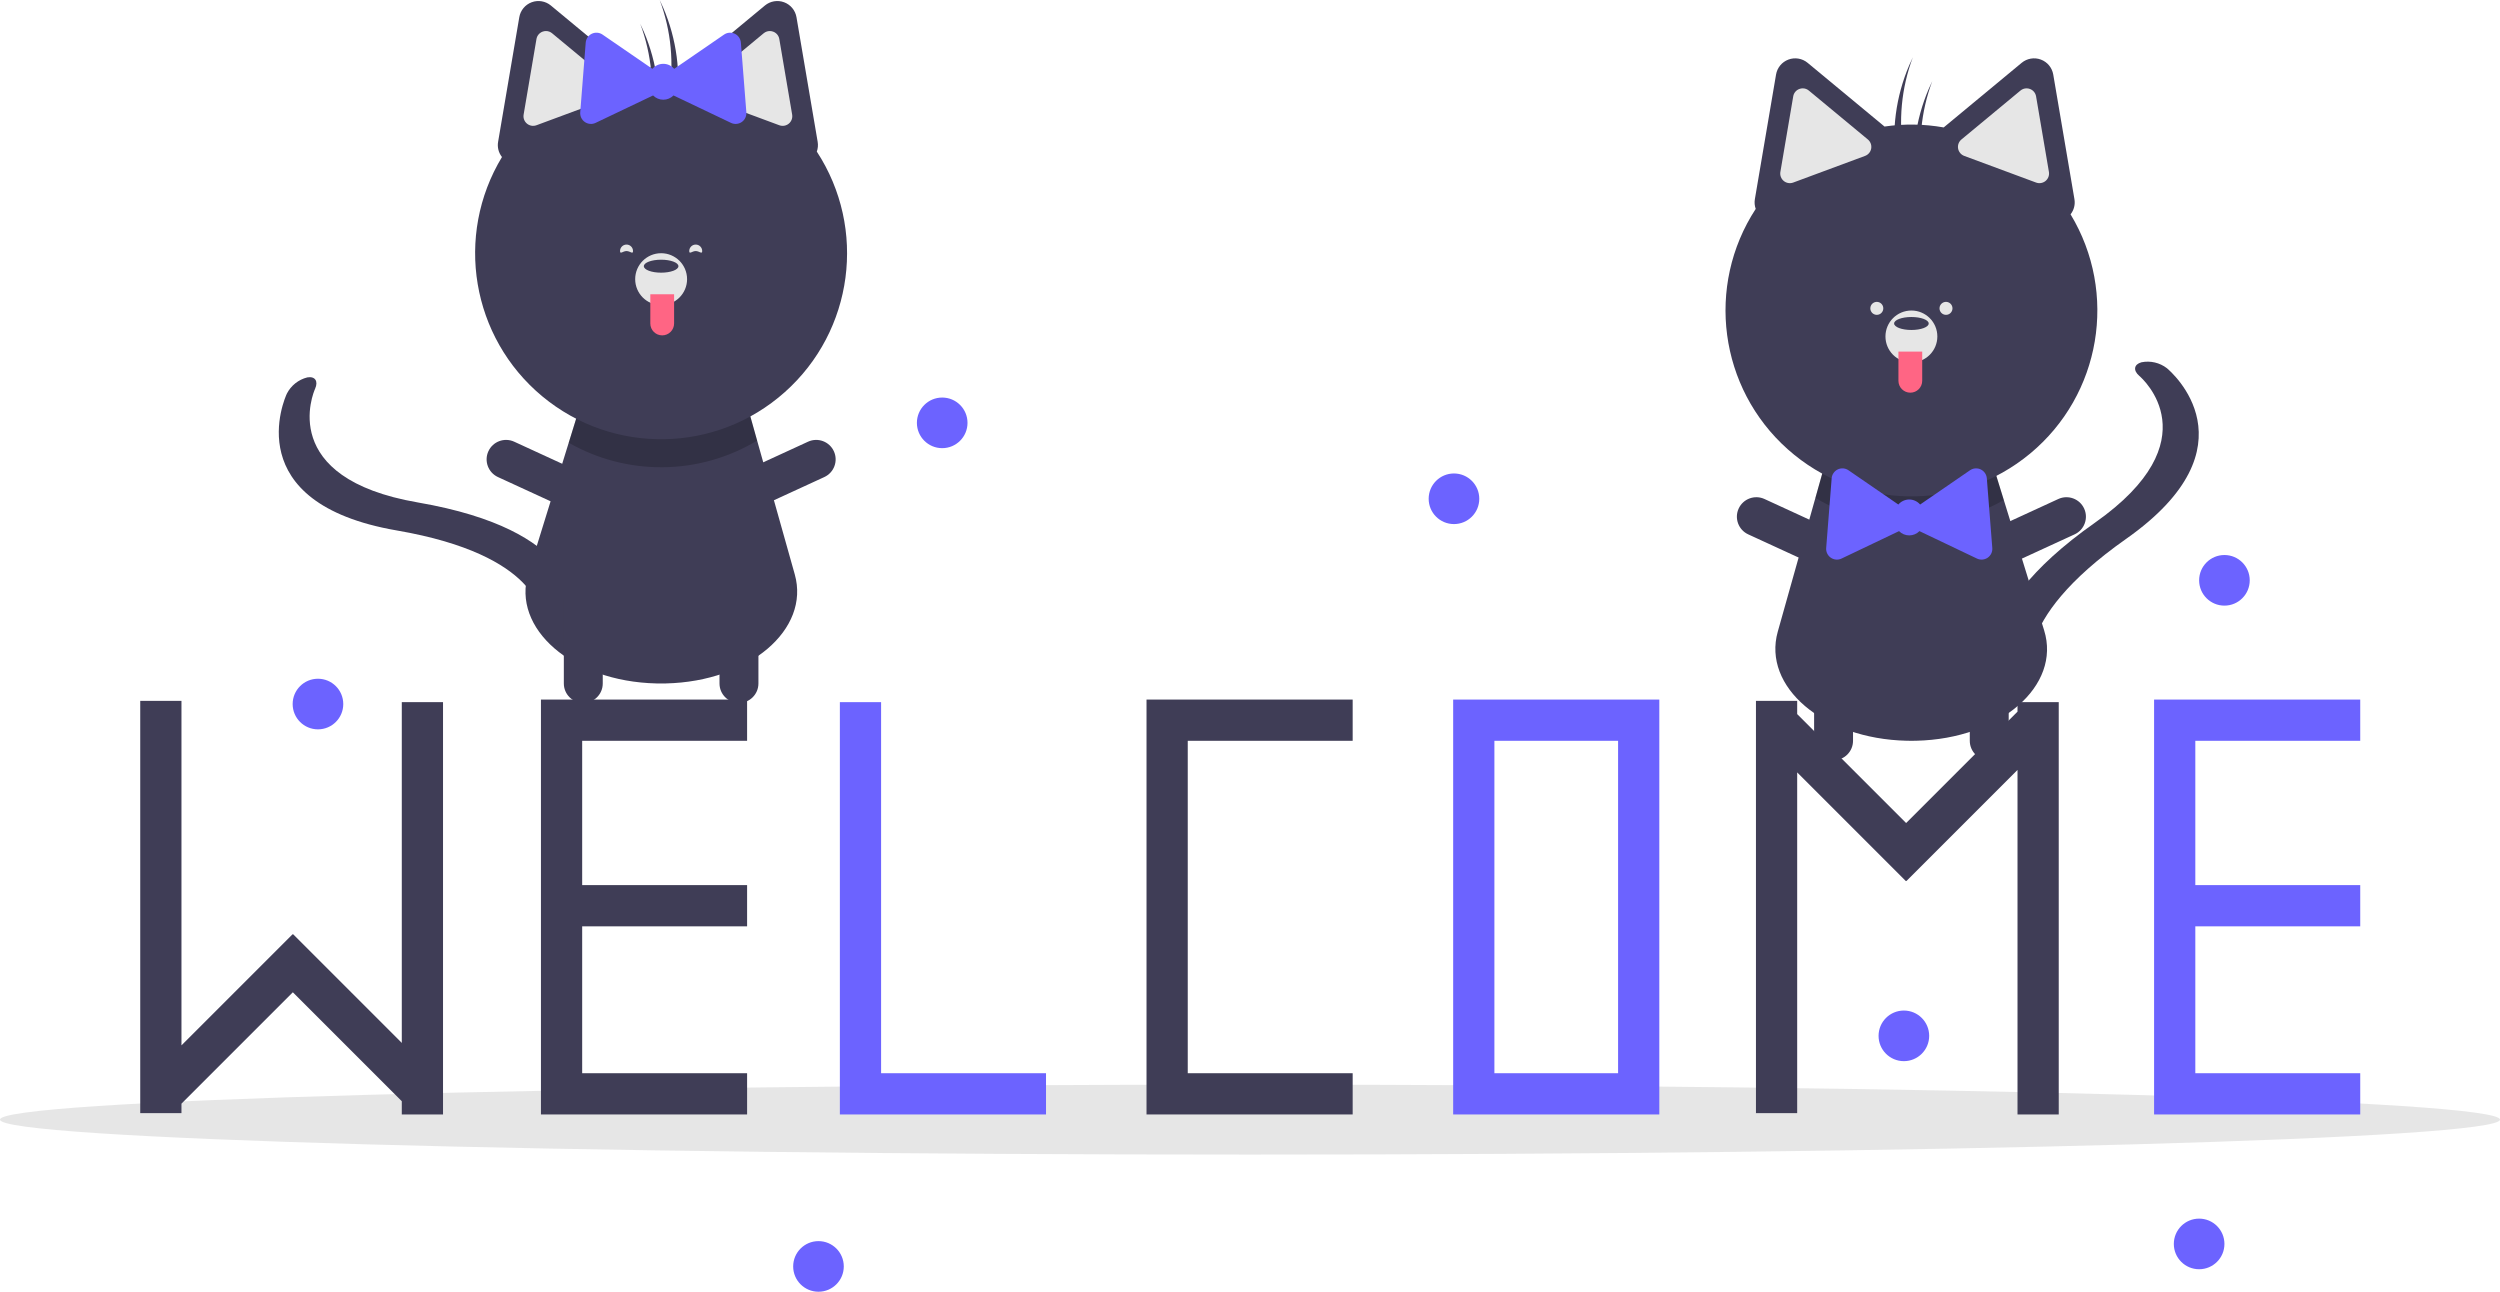
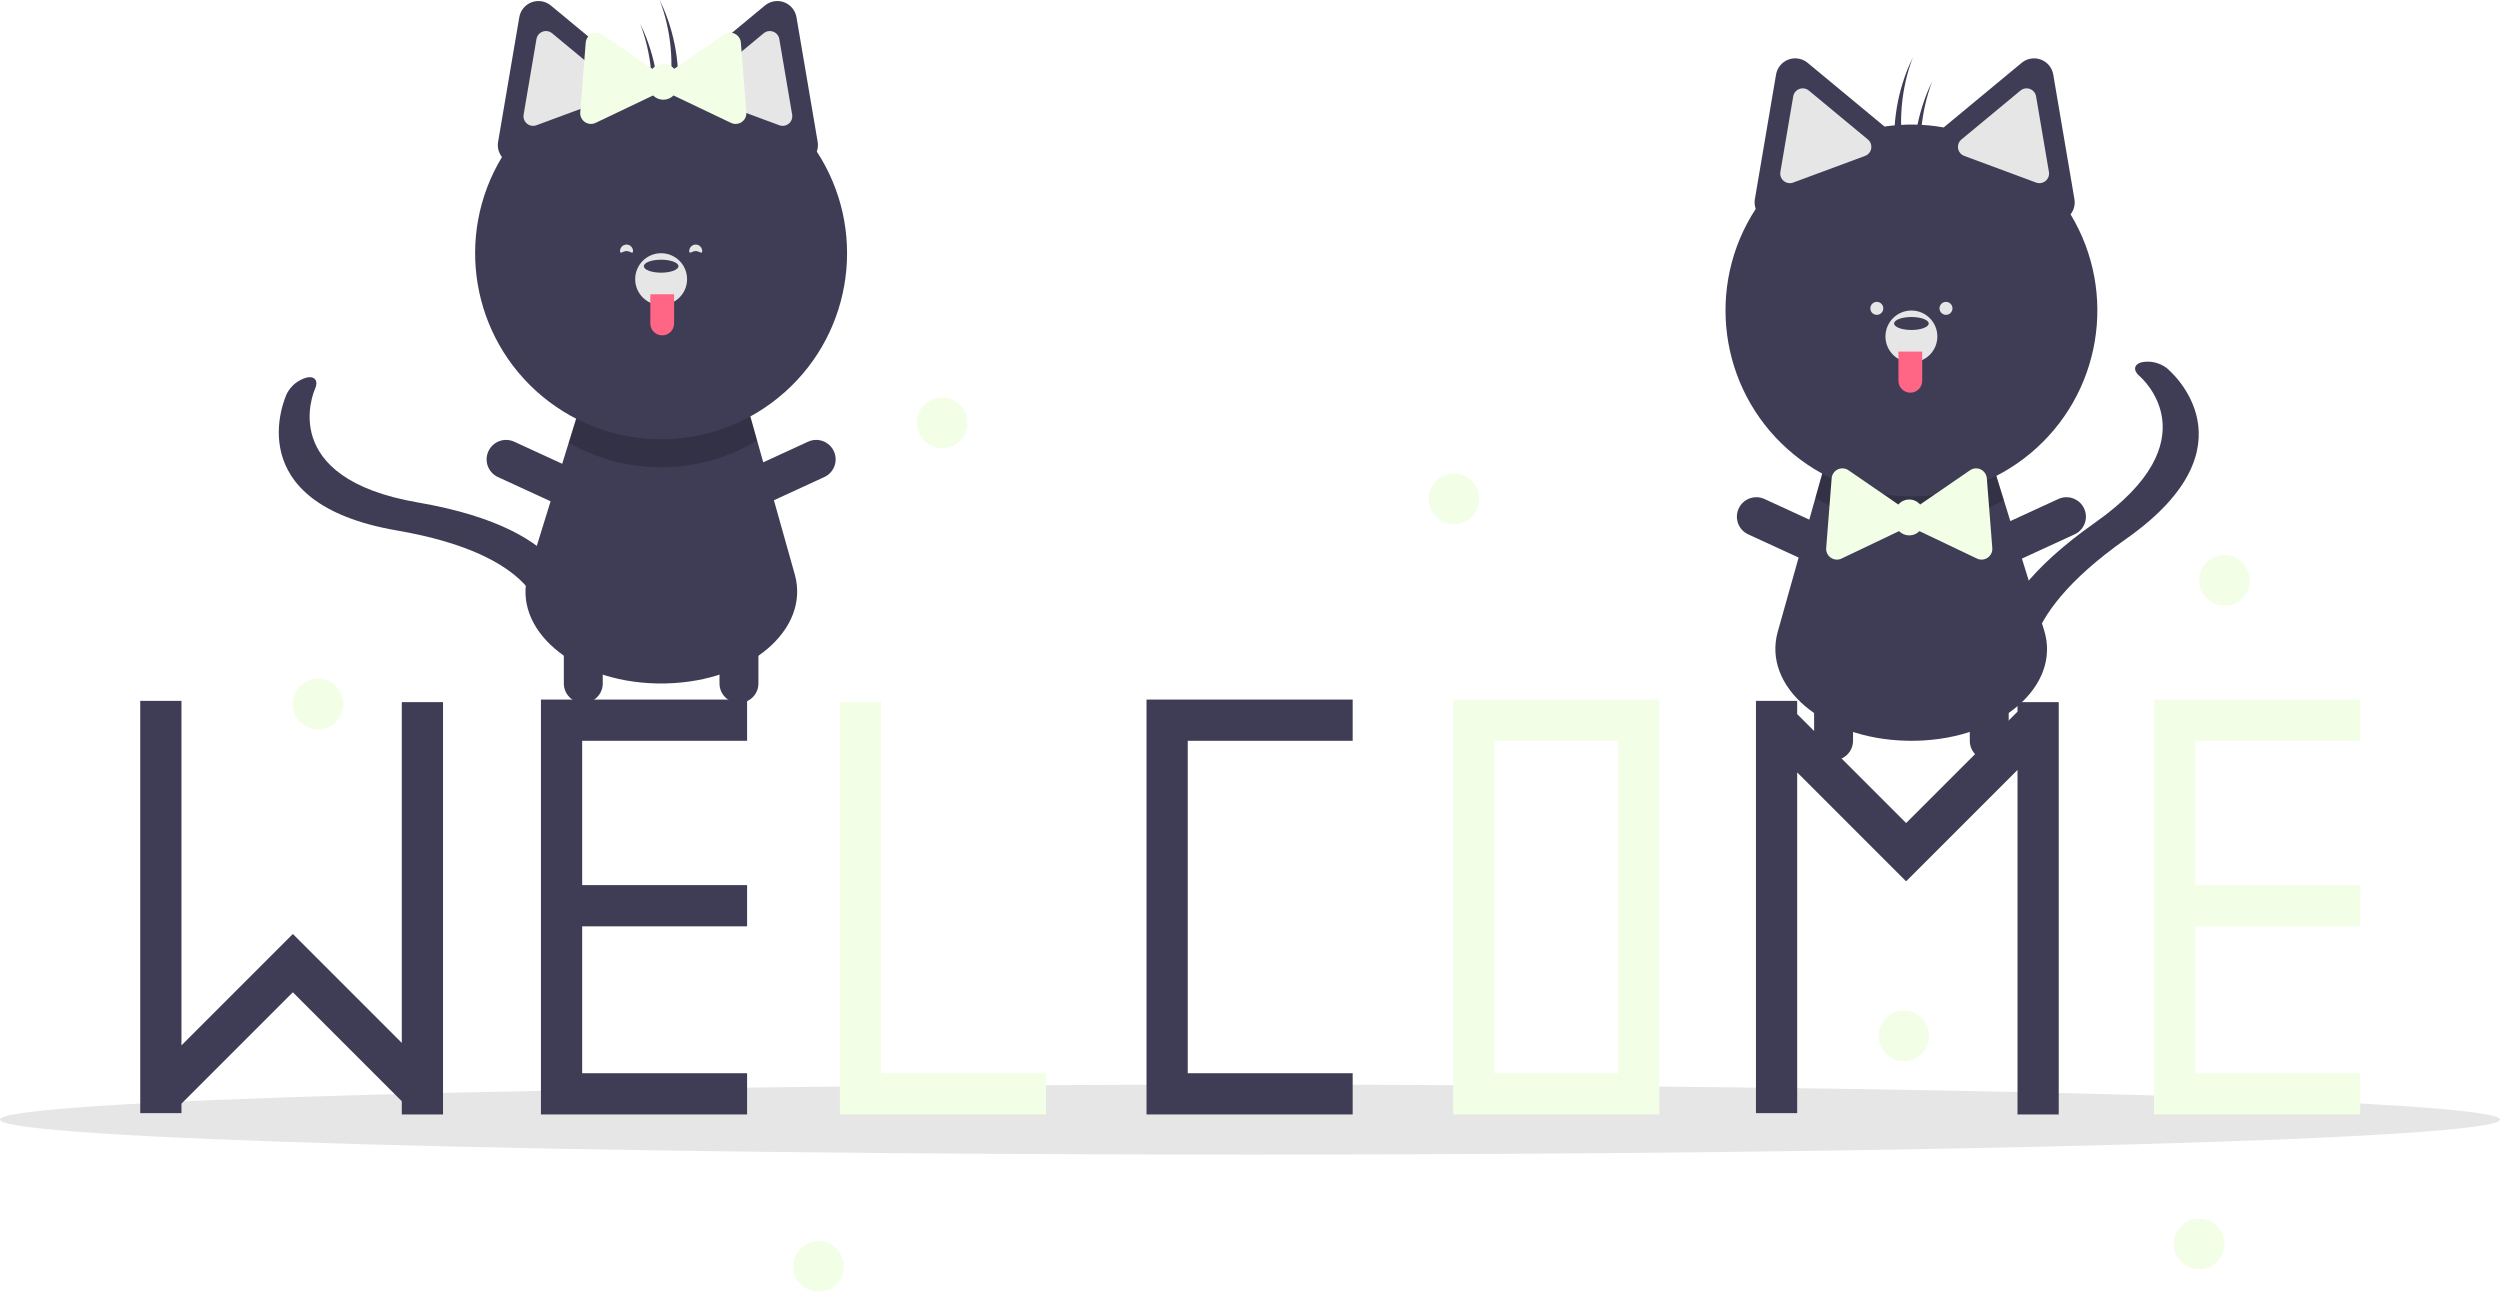
<svg xmlns="http://www.w3.org/2000/svg" data-name="Layer 1" width="889.076" height="459.38" viewBox="0 0 889.076 459.38">
  <ellipse cx="444.538" cy="398.169" rx="444.538" ry="12.435" fill="#e6e6e6" />
  <path d="M836.907,483.742c-.561.008-1.123.015-1.692.015s-1.13-.008-1.692-.015c-29.757-.677-51.326-19.269-45.836-38.777l13.387-47.589,3.383-12.041,59.976,1.023,3.645,11.78,14.348,46.366C888.502,464.119,866.934,483.065,836.907,483.742Z" transform="translate(-155.4622 -220.3102)" fill="#3f3d56" />
  <path d="M868.079,398.137a66.201,66.201,0,0,1-67.004-.761l3.383-12.041,59.976,1.023Z" transform="translate(-155.4622 -220.3102)" opacity="0.2" />
  <path d="M865.548,446.544c2.591-9.656,11.106-23.585,34.987-40.38,41.648-29.294,16.803-51.259,15.727-52.18-2.258-1.93-1.925-4.098.775-4.839a11.224,11.224,0,0,1,9.034,2.103c1.348,1.115,32.459,27.683-14.537,60.734-42.295,29.75-33.302,49.169-33.199,49.355,1.133,2.077-.684,3.739-4.063,3.716s-7.039-1.723-8.176-3.797C865.856,460.818,863.135,455.533,865.548,446.544Z" transform="translate(-155.4622 -220.3102)" fill="#3f3d56" />
  <path d="M807.534,490.677a6.92,6.92,0,0,1-6.92-6.92V453.769a6.92,6.92,0,0,1,13.841,0v29.988A6.92,6.92,0,0,1,807.534,490.677Z" transform="translate(-155.4622 -220.3102)" fill="#3f3d56" />
  <path d="M813.602,419.484a6.92,6.92,0,0,1-9.179,3.394l-27.243-12.534a6.92,6.92,0,0,1,5.785-12.574l27.243,12.534A6.92,6.92,0,0,1,813.602,419.484Z" transform="translate(-155.4622 -220.3102)" fill="#3f3d56" />
  <path d="M856.829,419.484a6.92,6.92,0,0,0,9.179,3.394l27.243-12.534a6.92,6.92,0,0,0-5.785-12.574l-27.243,12.534A6.92,6.92,0,0,0,856.829,419.484Z" transform="translate(-155.4622 -220.3102)" fill="#3f3d56" />
  <path d="M862.897,490.677a6.92,6.92,0,0,0,6.92-6.92V453.769a6.92,6.92,0,1,0-13.841,0v29.988A6.92,6.92,0,0,0,862.897,490.677Z" transform="translate(-155.4622 -220.3102)" fill="#3f3d56" />
  <path d="M891.818,296.535a6.806,6.806,0,0,0,1.373-5.408l-3.766-22.157-3.766-22.157a6.913,6.913,0,0,0-11.226-4.164L857.127,256.988l-10.426,8.64a65.694,65.694,0,0,0-21.047-.317l-10.043-8.322-17.305-14.34a6.913,6.913,0,0,0-11.226,4.164l-3.766,22.157-3.766,22.157a6.844,6.844,0,0,0,.301,3.474,66.118,66.118,0,1,0,111.969,1.935Z" transform="translate(-155.4622 -220.3102)" fill="#3f3d56" />
  <path d="M796.572,251.728a3.447,3.447,0,0,0-1.202.218,3.388,3.388,0,0,0-2.184,2.635L788.618,281.451a3.423,3.423,0,0,0,4.565,3.782l25.553-9.479a3.422,3.422,0,0,0,.993-5.844l-0-.001-20.985-17.39A3.392,3.392,0,0,0,796.572,251.728Z" transform="translate(-155.4622 -220.3102)" fill="#e6e6e6" />
  <path d="M876.167,251.728a3.392,3.392,0,0,0-2.172.792l-20.986,17.391a3.422,3.422,0,0,0,.993,5.844l25.553,9.479a3.423,3.423,0,0,0,4.565-3.782l-4.567-26.87a3.388,3.388,0,0,0-2.184-2.635A3.447,3.447,0,0,0,876.167,251.728Z" transform="translate(-155.4622 -220.3102)" fill="#e6e6e6" />
  <circle cx="679.753" cy="119.658" r="9.227" fill="#e6e6e6" />
  <ellipse cx="679.753" cy="115.044" rx="6.151" ry="2.307" fill="#3f3d56" />
  <path d="M675.14,125.04H683.598a0,0,0,0,1,0,0v10.38a4.229,4.229,0,0,1-4.229,4.229h0a4.229,4.229,0,0,1-4.229-4.229V125.04a0,0,0,0,1,0,0Z" fill="#ff6584" />
  <path d="M835.729,240.69c-.444.92-.874,1.849-1.279,2.798a65.818,65.818,0,0,0-4.651,35.344c.866-1.256,1.776-2.565,2.701-3.888A65.775,65.775,0,0,1,835.729,240.69Z" transform="translate(-155.4622 -220.3102)" fill="#3f3d56" />
  <path d="M842.649,249.148c-.444.92-.874,1.849-1.279,2.798A65.818,65.818,0,0,0,836.719,287.29c.866-1.256,1.776-2.565,2.701-3.888A65.775,65.775,0,0,1,842.649,249.148Z" transform="translate(-155.4622 -220.3102)" fill="#3f3d56" />
-   <path d="M863.985,415.199l-.975-12.398-.975-12.398a3.825,3.825,0,0,0-5.98-2.853l-10.25,7.043-7.485,5.143a5.095,5.095,0,0,0-7.749,0l-7.485-5.143L812.838,387.55a3.825,3.825,0,0,0-5.98,2.853l-.975,12.398-.975,12.398a3.825,3.825,0,0,0,5.461,3.752l11.224-5.355,9.223-4.4a5.101,5.101,0,0,0,7.262,0l9.223,4.4,11.224,5.355A3.825,3.825,0,0,0,863.985,415.199Z" transform="translate(-155.4622 -220.3102)" fill="#6c63ff" />
+   <path d="M863.985,415.199l-.975-12.398-.975-12.398a3.825,3.825,0,0,0-5.98-2.853l-10.25,7.043-7.485,5.143a5.095,5.095,0,0,0-7.749,0l-7.485-5.143L812.838,387.55a3.825,3.825,0,0,0-5.98,2.853l-.975,12.398-.975,12.398a3.825,3.825,0,0,0,5.461,3.752l11.224-5.355,9.223-4.4a5.101,5.101,0,0,0,7.262,0l9.223,4.4,11.224,5.355A3.825,3.825,0,0,0,863.985,415.199Z" transform="translate(-155.4622 -220.3102)" fill="#f3fee7" />
  <circle cx="667.451" cy="109.662" r="2.307" fill="#e6e6e6" />
  <circle cx="692.056" cy="109.662" r="2.307" fill="#e6e6e6" />
  <path d="M388.888,463.362c.561.008,1.123.015,1.692.015s1.13-.008,1.692-.015c29.757-.677,51.326-19.269,45.836-38.777l-13.387-47.589L421.336,364.955l-59.976,1.023-3.645,11.78-14.348,46.366C337.293,443.739,358.861,462.685,388.888,463.362Z" transform="translate(-155.4622 -220.3102)" fill="#3f3d56" />
  <path d="M357.715,377.758a66.201,66.201,0,0,0,67.004-.761L421.336,364.955l-59.976,1.023Z" transform="translate(-155.4622 -220.3102)" opacity="0.2" />
  <path d="M352.962,420.524c-6.473-7.619-20.13-16.565-48.9-21.526-50.177-8.656-37.121-39.139-36.542-40.432,1.215-2.711-.014-4.527-2.771-4.041a11.224,11.224,0,0,0-7.266,5.766c-.741,1.585-17.492,38.91,39.127,48.673,50.957,8.79,51.139,30.19,51.125,30.403-.136,2.362,2.218,3.087,5.263,1.62s5.625-4.569,5.765-6.931C358.791,433.557,358.99,427.616,352.962,420.524Z" transform="translate(-155.4622 -220.3102)" fill="#3f3d56" />
  <path d="M418.261,470.298a6.92,6.92,0,0,0,6.92-6.92V433.389a6.92,6.92,0,0,0-13.841,0v29.988A6.92,6.92,0,0,0,418.261,470.298Z" transform="translate(-155.4622 -220.3102)" fill="#3f3d56" />
  <path d="M412.193,399.105a6.92,6.92,0,0,0,9.179,3.394l27.243-12.534a6.92,6.92,0,1,0-5.785-12.574l-27.243,12.534A6.92,6.92,0,0,0,412.193,399.105Z" transform="translate(-155.4622 -220.3102)" fill="#3f3d56" />
  <path d="M368.966,399.105a6.92,6.92,0,0,1-9.179,3.394l-27.243-12.534a6.92,6.92,0,1,1,5.785-12.574l27.243,12.534A6.92,6.92,0,0,1,368.966,399.105Z" transform="translate(-155.4622 -220.3102)" fill="#3f3d56" />
  <path d="M362.898,470.298a6.92,6.92,0,0,1-6.92-6.92V433.389a6.92,6.92,0,0,1,13.841,0v29.988A6.92,6.92,0,0,1,362.898,470.298Z" transform="translate(-155.4622 -220.3102)" fill="#3f3d56" />
  <path d="M445.947,274.221a6.844,6.844,0,0,0,.301-3.474l-3.766-22.157-3.766-22.157a6.913,6.913,0,0,0-11.226-4.164l-17.305,14.34L400.141,244.931a65.694,65.694,0,0,0-21.047.317l-10.426-8.64-17.305-14.34a6.913,6.913,0,0,0-11.226,4.164L336.37,248.59l-3.766,22.157a6.806,6.806,0,0,0,1.373,5.408,66.137,66.137,0,1,0,111.969-1.935Z" transform="translate(-155.4622 -220.3102)" fill="#3f3d56" />
  <path d="M427.051,232.14,406.066,249.53l-0.0.001a3.422,3.422,0,0,0,.993,5.844l25.553,9.479a3.423,3.423,0,0,0,4.565-3.782l-4.567-26.87a3.388,3.388,0,0,0-2.184-2.635,3.447,3.447,0,0,0-1.202-.218A3.392,3.392,0,0,0,427.051,232.14Z" transform="translate(-155.4622 -220.3102)" fill="#e6e6e6" />
  <path d="M348.427,231.566a3.388,3.388,0,0,0-2.184,2.635l-4.567,26.87a3.423,3.423,0,0,0,4.565,3.782l25.553-9.479a3.422,3.422,0,0,0,.993-5.844l-20.986-17.391a3.392,3.392,0,0,0-2.172-.792A3.447,3.447,0,0,0,348.427,231.566Z" transform="translate(-155.4622 -220.3102)" fill="#e6e6e6" />
  <circle cx="235.117" cy="99.278" r="9.227" fill="#e6e6e6" />
  <ellipse cx="235.117" cy="94.665" rx="6.151" ry="2.307" fill="#3f3d56" />
  <path d="M390.964,324.971h0A4.229,4.229,0,0,1,395.193,329.2v10.38a0,0,0,0,1,0,0h-8.458a0,0,0,0,1,0,0V329.2A4.229,4.229,0,0,1,390.964,324.971Z" transform="translate(626.4652 444.2411) rotate(-180)" fill="#ff6584" />
  <path d="M390.066,220.31c.444.92.874,1.849,1.279,2.798a65.818,65.818,0,0,1,4.651,35.344c-.866-1.256-1.776-2.565-2.701-3.888A65.775,65.775,0,0,0,390.066,220.31Z" transform="translate(-155.4622 -220.3102)" fill="#3f3d56" />
  <path d="M383.146,228.768c.444.92.874,1.849,1.279,2.798a65.818,65.818,0,0,1,4.651,35.344c-.866-1.256-1.776-2.565-2.701-3.888A65.775,65.775,0,0,0,383.146,228.768Z" transform="translate(-155.4622 -220.3102)" fill="#3f3d56" />
-   <path d="M361.81,260.258l.975-12.398.975-12.398a3.825,3.825,0,0,1,5.98-2.853l10.25,7.043,7.485,5.143a5.095,5.095,0,0,1,7.749,0l7.485-5.143,10.25-7.043a3.825,3.825,0,0,1,5.98,2.853l.975,12.398.975,12.398a3.825,3.825,0,0,1-5.461,3.752L404.202,258.655l-9.223-4.4a5.101,5.101,0,0,1-7.262,0l-9.223,4.4L367.27,264.01A3.825,3.825,0,0,1,361.81,260.258Z" transform="translate(-155.4622 -220.3102)" fill="#6c63ff" />
+   <path d="M361.81,260.258l.975-12.398.975-12.398a3.825,3.825,0,0,1,5.98-2.853l10.25,7.043,7.485,5.143a5.095,5.095,0,0,1,7.749,0l7.485-5.143,10.25-7.043a3.825,3.825,0,0,1,5.98,2.853l.975,12.398.975,12.398a3.825,3.825,0,0,1-5.461,3.752L404.202,258.655l-9.223-4.4a5.101,5.101,0,0,1-7.262,0l-9.223,4.4L367.27,264.01A3.825,3.825,0,0,1,361.81,260.258Z" transform="translate(-155.4622 -220.3102)" fill="#f3fee7" />
  <path d="M400.575,309.592c0,1.274,1.033,0,2.307,0s2.307,1.274,2.307,0a2.307,2.307,0,0,0-4.614,0Z" transform="translate(-155.4622 -220.3102)" fill="#e6e6e6" />
  <path d="M380.583,309.592c0,1.274-1.033,0-2.307,0s-2.307,1.274-2.307,0a2.307,2.307,0,0,1,4.614,0Z" transform="translate(-155.4622 -220.3102)" fill="#e6e6e6" />
  <polygon points="481.05 263.451 481.05 248.788 407.736 248.788 407.736 249.705 407.736 263.451 407.736 381.67 407.736 396.333 422.399 396.333 481.05 396.333 481.05 381.67 422.399 381.67 422.399 263.451 481.05 263.451" fill="#3f3d56" />
-   <path d="M672.253,469.099V616.643h73.314V469.099Zm58.651,132.882h-43.988V483.761h43.988Z" transform="translate(-155.4622 -220.3102)" fill="#6c63ff" />
-   <polygon points="313.344 381.67 313.344 249.705 298.681 249.705 298.681 381.67 298.681 396.333 313.344 396.333 371.995 396.333 371.995 381.67 313.344 381.67" fill="#6c63ff" />
+   <path d="M672.253,469.099V616.643h73.314V469.099Zm58.651,132.882h-43.988V483.761h43.988Z" transform="translate(-155.4622 -220.3102)" fill="#f3fee7" />
+   <polygon points="313.344 381.67 313.344 249.705 298.681 249.705 298.681 381.67 298.681 396.333 313.344 396.333 371.995 396.333 371.995 381.67 313.344 381.67" fill="#f3fee7" />
  <polygon points="265.69 263.451 265.69 248.788 192.376 248.788 192.376 249.705 192.376 263.451 192.376 314.771 192.376 329.434 192.376 381.67 192.376 396.333 207.039 396.333 265.69 396.333 265.69 381.67 207.039 381.67 207.039 329.434 265.69 329.434 265.69 314.771 207.039 314.771 207.039 263.451 265.69 263.451" fill="#3f3d56" />
-   <polygon points="839.372 263.451 839.372 248.788 766.058 248.788 766.058 249.705 766.058 263.451 766.058 314.771 766.058 329.434 766.058 381.67 766.058 396.333 780.721 396.333 839.372 396.333 839.372 381.67 780.721 381.67 780.721 329.434 839.372 329.434 839.372 314.771 780.721 314.771 780.721 263.451 839.372 263.451" fill="#6c63ff" />
+   <polygon points="839.372 263.451 839.372 248.788 766.058 248.788 766.058 249.705 766.058 263.451 766.058 314.771 766.058 329.434 766.058 381.67 766.058 396.333 780.721 396.333 839.372 396.333 839.372 381.67 780.721 381.67 780.721 329.434 839.372 329.434 839.372 314.771 780.721 314.771 780.721 263.451 839.372 263.451" fill="#f3fee7" />
  <polygon points="142.889 249.705 142.889 370.89 104.228 332.23 104.14 332.319 104.058 332.237 64.535 371.76 64.535 249.247 49.872 249.247 49.872 395.875 64.535 395.875 64.535 392.496 104.147 352.884 142.889 391.627 142.889 396.333 157.552 396.333 157.552 249.705 142.889 249.705" fill="#3f3d56" />
  <polygon points="717.488 249.705 717.488 253.083 677.876 292.695 639.133 253.953 639.133 249.247 624.47 249.247 624.47 395.875 639.133 395.875 639.133 274.689 677.794 313.35 677.883 313.261 677.964 313.342 717.488 273.819 717.488 396.333 732.15 396.333 732.15 249.705 717.488 249.705" fill="#3f3d56" />
-   <circle cx="335.076" cy="150.38" r="9" fill="#6c63ff" />
-   <circle cx="113.076" cy="250.38" r="9" fill="#6c63ff" />
-   <circle cx="291.076" cy="450.38" r="9" fill="#6c63ff" />
-   <circle cx="517.076" cy="177.38" r="9" fill="#6c63ff" />
-   <circle cx="782.076" cy="442.38" r="9" fill="#6c63ff" />
-   <circle cx="791.076" cy="206.38" r="9" fill="#6c63ff" />
-   <circle cx="677.076" cy="368.38" r="9" fill="#6c63ff" />
+   <circle cx="335.076" cy="150.38" r="9" fill="#f3fee7" />
+   <circle cx="113.076" cy="250.38" r="9" fill="#f3fee7" />
+   <circle cx="291.076" cy="450.38" r="9" fill="#f3fee7" />
+   <circle cx="517.076" cy="177.38" r="9" fill="#f3fee7" />
+   <circle cx="782.076" cy="442.38" r="9" fill="#f3fee7" />
+   <circle cx="791.076" cy="206.38" r="9" fill="#f3fee7" />
+   <circle cx="677.076" cy="368.38" r="9" fill="#f3fee7" />
</svg>
